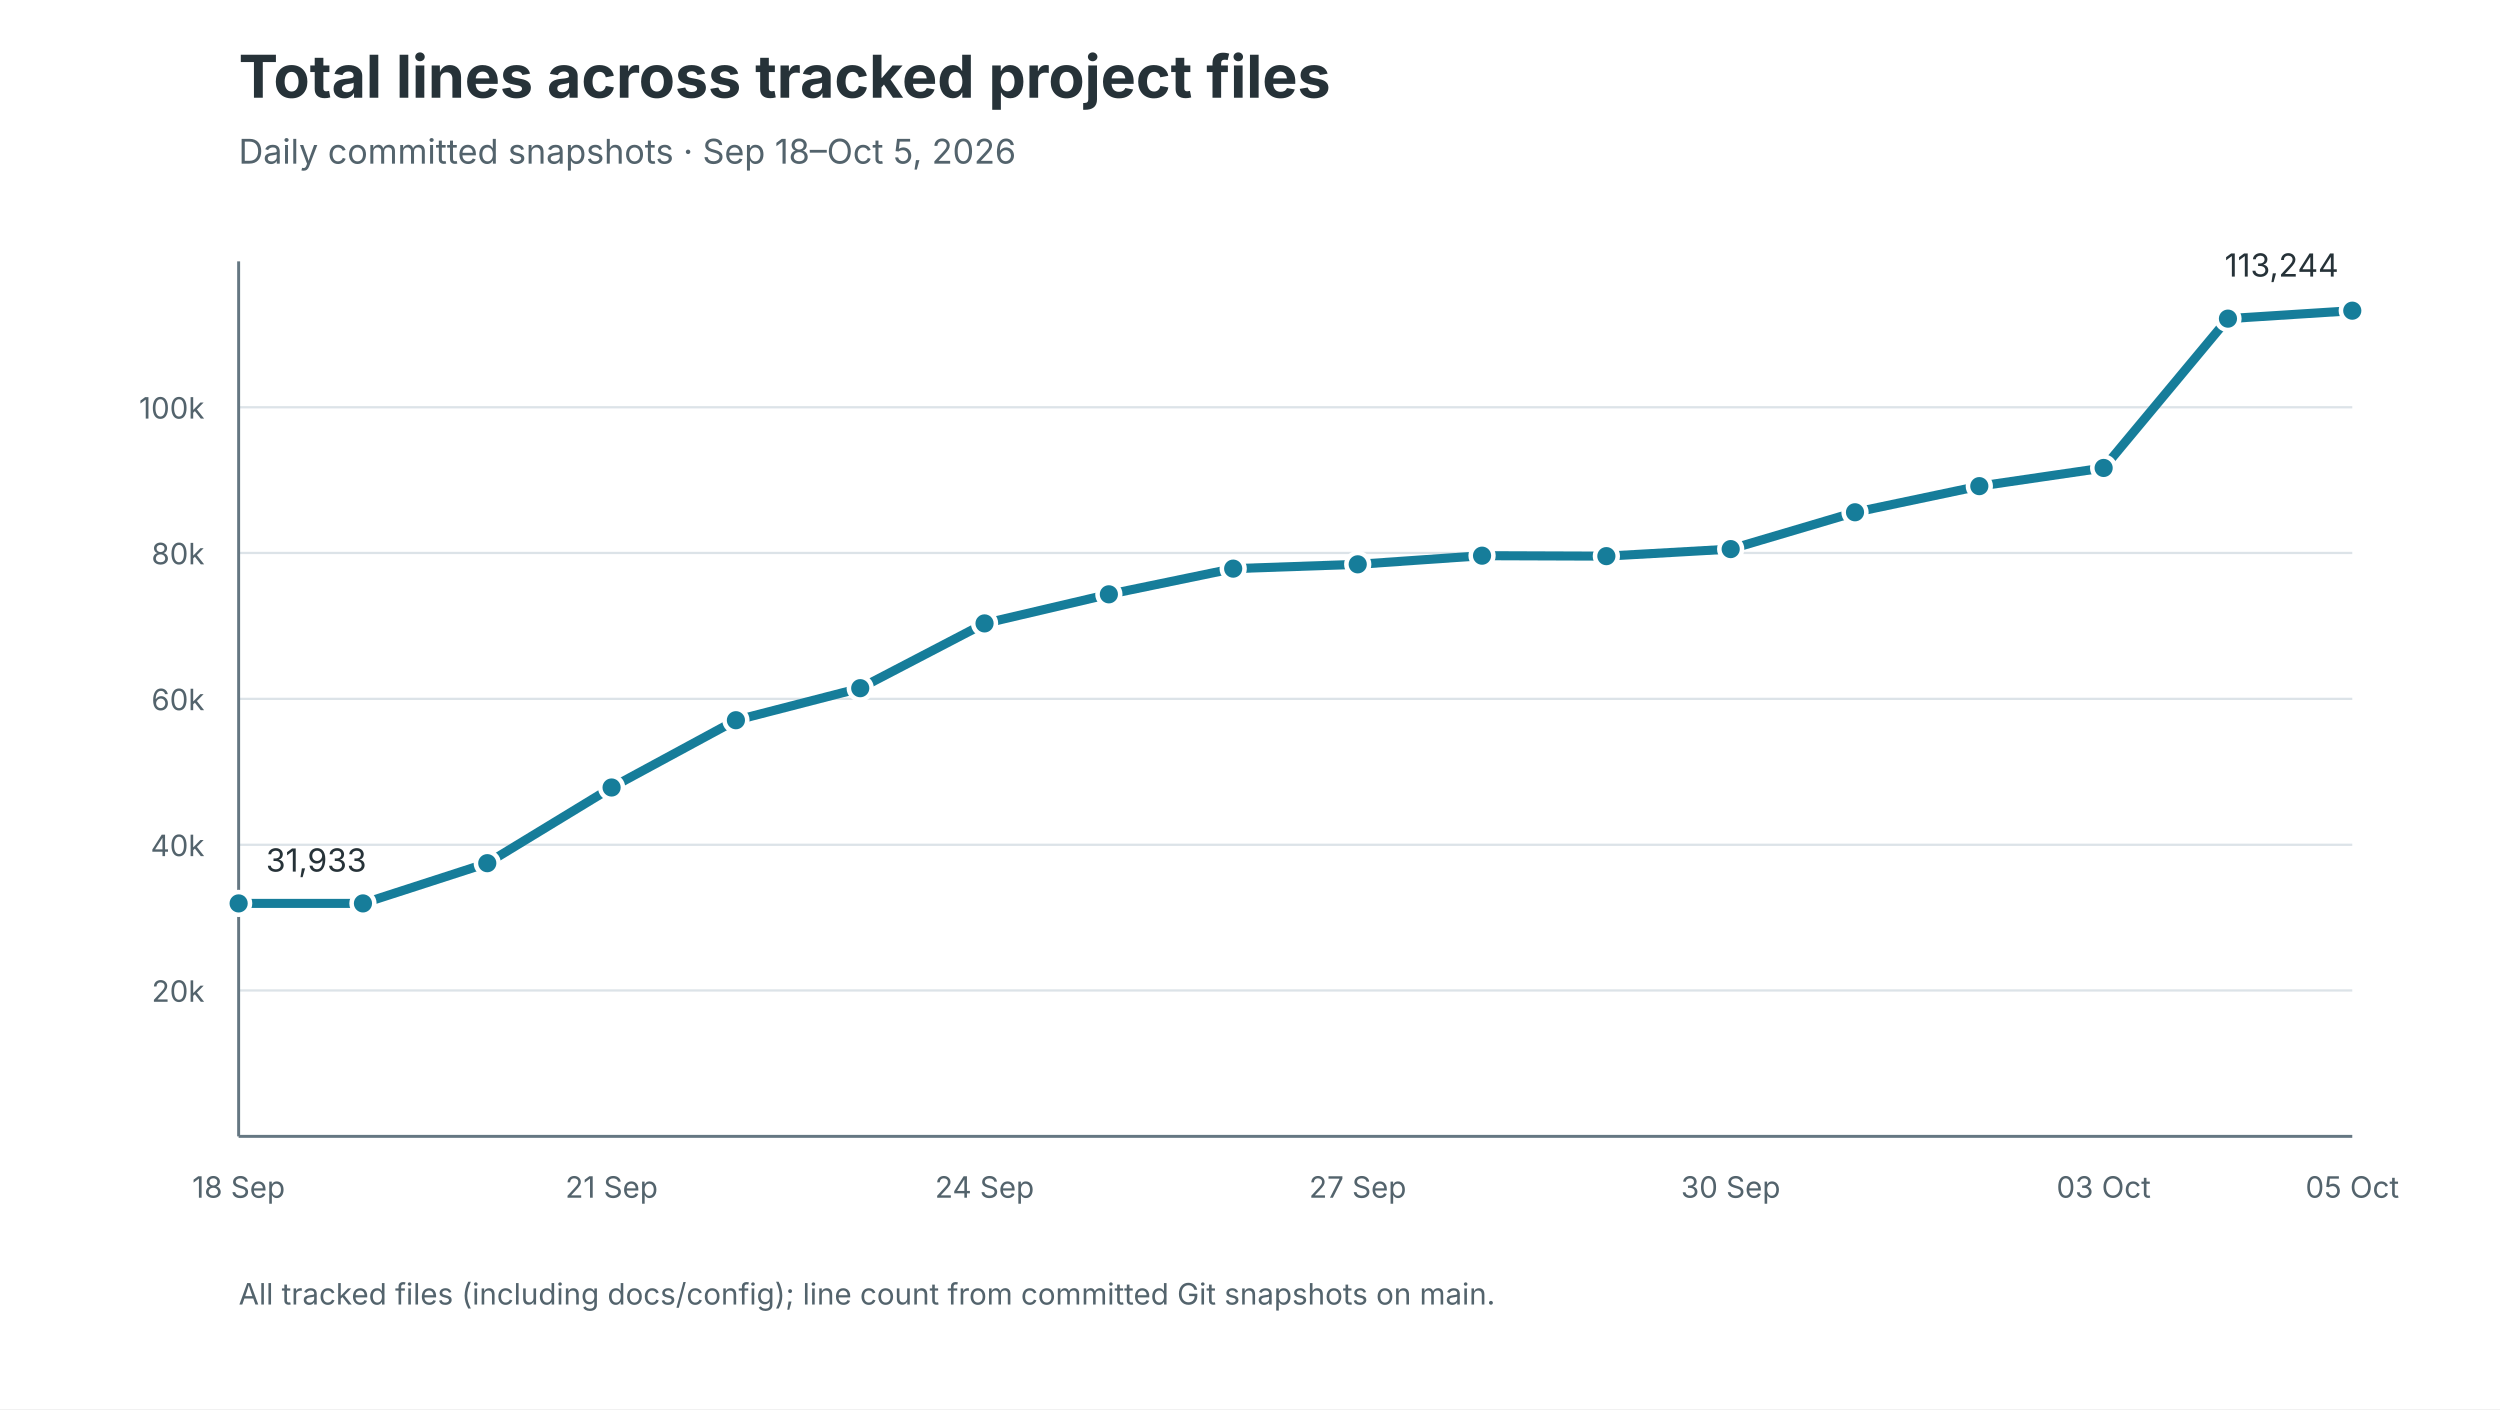
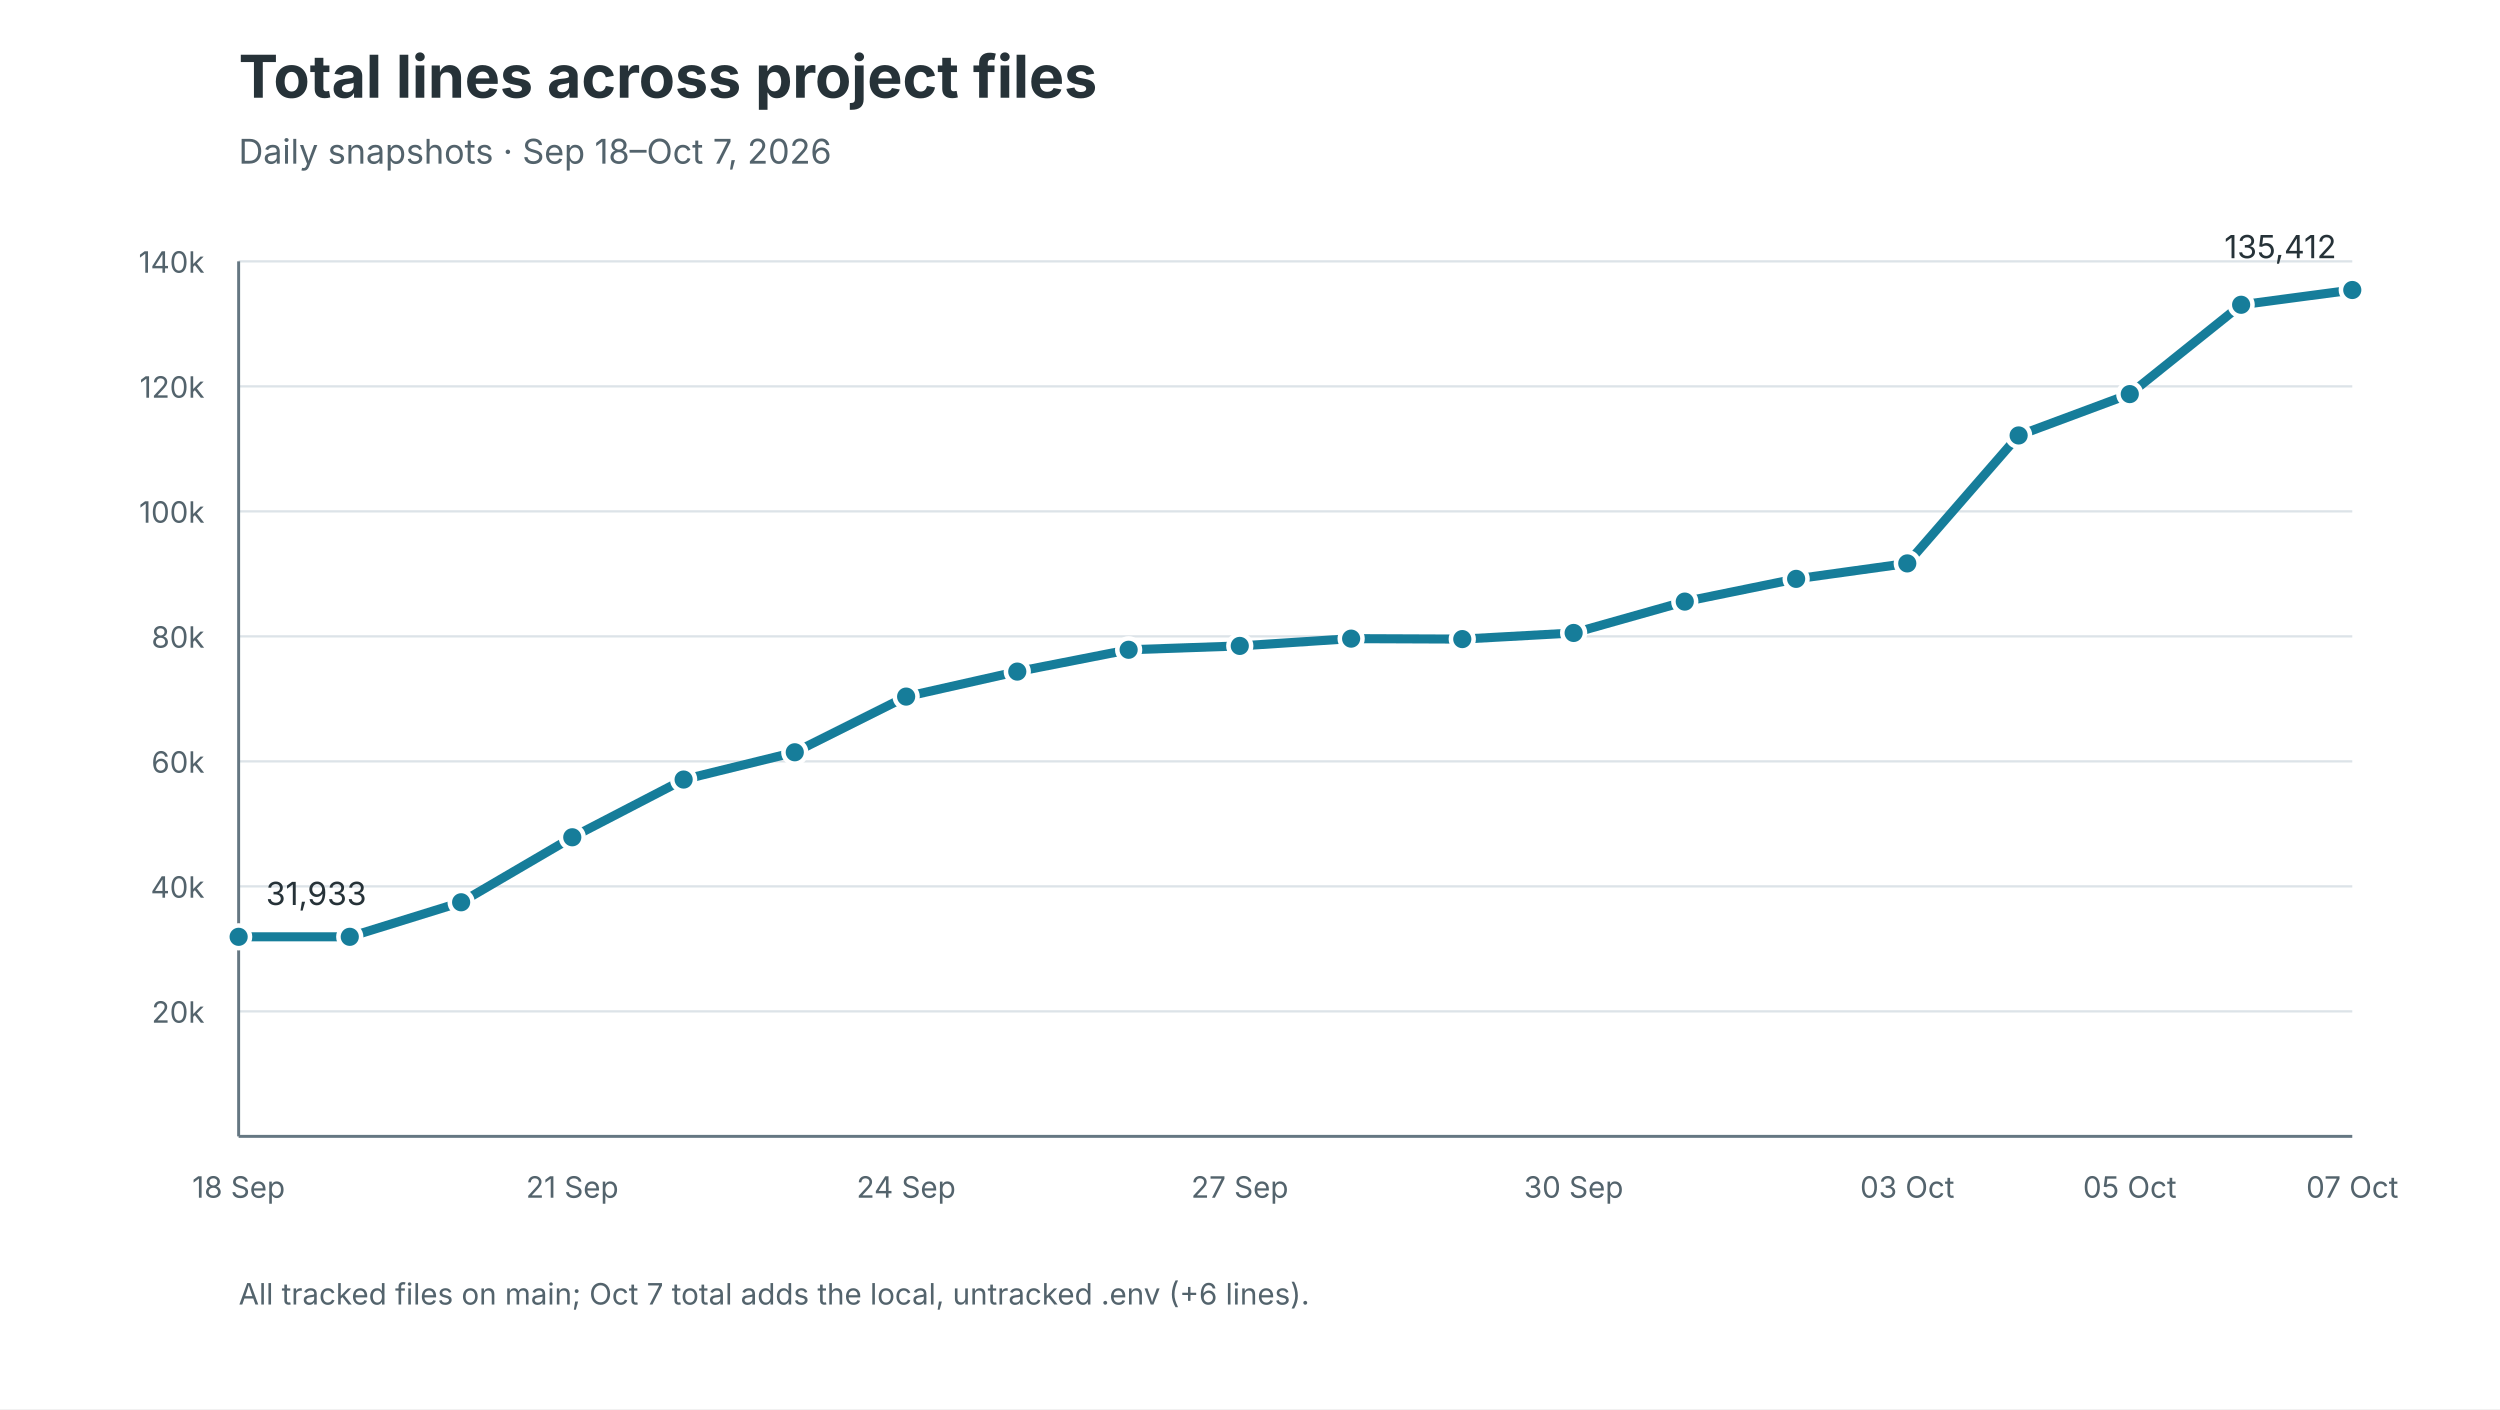
<svg xmlns="http://www.w3.org/2000/svg" width="1100" height="620" viewBox="0 0 1100 620" role="img" aria-labelledby="title desc">
  <rect width="100%" height="100%" fill="#ffffff" />
  <style>text{font-family:system-ui,-apple-system,BlinkMacSystemFont,"Segoe UI",sans-serif;fill:#263238}.grid{stroke:#dce3e8;stroke-width:1}.axis{stroke:#657782;stroke-width:1.3}.line{fill:none;stroke:#167d9a;stroke-width:4;stroke-linejoin:round;stroke-linecap:round}.point{fill:#167d9a;stroke:#fff;stroke-width:2}.small{font-size:13px;fill:#53636c}.label{font-size:14px}.title{font-size:26px;font-weight:700}.subtitle{font-size:15px;fill:#53636c}</style>
-   <text class="title" x="105" y="43">Total lines across tracked project files</text>
-   <text class="subtitle" x="105" y="72">Daily committed snapshots · Sep 18–Oct 5, 2026</text>
-   <line class="grid" x1="105" y1="435.8" x2="1035" y2="435.8" />
-   <text class="small" x="90" y="440.8" text-anchor="end">20k</text>
-   <line class="grid" x1="105" y1="371.7" x2="1035" y2="371.7" />
-   <text class="small" x="90" y="376.7" text-anchor="end">40k</text>
-   <line class="grid" x1="105" y1="307.5" x2="1035" y2="307.5" />
-   <text class="small" x="90" y="312.5" text-anchor="end">60k</text>
-   <line class="grid" x1="105" y1="243.3" x2="1035" y2="243.3" />
-   <text class="small" x="90" y="248.3" text-anchor="end">80k</text>
-   <line class="grid" x1="105" y1="179.2" x2="1035" y2="179.2" />
-   <text class="small" x="90" y="184.2" text-anchor="end">100k</text>
+   <text class="title" x="105" y="43">Total lines across project files</text>
+   <text class="subtitle" x="105" y="72">Daily snapshots · Sep 18–Oct 7, 2026</text>
+   <line class="grid" x1="105" y1="445.0" x2="1035" y2="445.0" />
+   <text class="small" x="90" y="450.0" text-anchor="end">20k</text>
+   <line class="grid" x1="105" y1="390.0" x2="1035" y2="390.0" />
+   <text class="small" x="90" y="395.0" text-anchor="end">40k</text>
+   <line class="grid" x1="105" y1="335.0" x2="1035" y2="335.0" />
+   <text class="small" x="90" y="340.0" text-anchor="end">60k</text>
+   <line class="grid" x1="105" y1="280.0" x2="1035" y2="280.0" />
+   <text class="small" x="90" y="285.0" text-anchor="end">80k</text>
+   <line class="grid" x1="105" y1="225.0" x2="1035" y2="225.0" />
+   <text class="small" x="90" y="230.0" text-anchor="end">100k</text>
+   <line class="grid" x1="105" y1="170.0" x2="1035" y2="170.0" />
+   <text class="small" x="90" y="175.0" text-anchor="end">120k</text>
+   <line class="grid" x1="105" y1="115.0" x2="1035" y2="115.0" />
+   <text class="small" x="90" y="120.0" text-anchor="end">140k</text>
  <line class="axis" x1="105" y1="115" x2="105" y2="500" />
  <line class="axis" x1="105" y1="500" x2="1035" y2="500" />
-   <polyline class="line" points="105.0,397.5 159.7,397.5 214.4,379.8 269.1,346.5 323.8,316.9 378.5,302.8 433.2,274.3 487.9,261.5 542.6,250.2 597.4,248.3 652.1,244.5 706.8,244.7 761.5,241.6 816.2,225.4 870.9,213.9 925.6,205.9 980.3,140.2 1035.0,136.7" />
-   <circle class="point" cx="105.0" cy="397.5" r="5" />
+   <polyline class="line" points="105.0,412.2 153.9,412.2 202.9,397.0 251.8,368.4 300.8,343.0 349.7,331.0 398.7,306.5 447.6,295.5 496.6,285.9 545.5,284.2 594.5,281.0 643.4,281.2 692.4,278.5 741.3,264.7 790.3,254.7 839.2,247.9 888.2,191.6 937.1,173.4 986.1,134.1 1035.0,127.6" />
+   <circle class="point" cx="105.0" cy="412.2" r="5" />
  <text class="small" x="105.0" y="527" text-anchor="middle">18 Sep</text>
-   <circle class="point" cx="159.7" cy="397.5" r="5" />
-   <circle class="point" cx="214.4" cy="379.8" r="5" />
-   <circle class="point" cx="269.1" cy="346.5" r="5" />
-   <text class="small" x="269.1" y="527" text-anchor="middle">21 Sep</text>
-   <circle class="point" cx="323.8" cy="316.9" r="5" />
-   <circle class="point" cx="378.5" cy="302.8" r="5" />
-   <circle class="point" cx="433.2" cy="274.3" r="5" />
-   <text class="small" x="433.2" y="527" text-anchor="middle">24 Sep</text>
-   <circle class="point" cx="487.9" cy="261.5" r="5" />
-   <circle class="point" cx="542.6" cy="250.2" r="5" />
-   <circle class="point" cx="597.4" cy="248.3" r="5" />
-   <text class="small" x="597.4" y="527" text-anchor="middle">27 Sep</text>
-   <circle class="point" cx="652.1" cy="244.5" r="5" />
-   <circle class="point" cx="706.8" cy="244.7" r="5" />
-   <circle class="point" cx="761.5" cy="241.6" r="5" />
-   <text class="small" x="761.5" y="527" text-anchor="middle">30 Sep</text>
-   <circle class="point" cx="816.2" cy="225.4" r="5" />
-   <circle class="point" cx="870.9" cy="213.9" r="5" />
-   <circle class="point" cx="925.6" cy="205.9" r="5" />
-   <text class="small" x="925.6" y="527" text-anchor="middle">03 Oct</text>
-   <circle class="point" cx="980.3" cy="140.2" r="5" />
-   <circle class="point" cx="1035.0" cy="136.7" r="5" />
-   <text class="small" x="1035.0" y="527" text-anchor="middle">05 Oct</text>
-   <text class="label" x="117.0" y="383.5">31,933</text>
-   <text class="label" x="1029.0" y="121.7" text-anchor="end">113,244</text>
-   <text class="small" x="105" y="574">All tracked files (including docs/config); line count from committed Git snapshots on main.</text>
+   <circle class="point" cx="153.9" cy="412.2" r="5" />
+   <circle class="point" cx="202.9" cy="397.0" r="5" />
+   <circle class="point" cx="251.8" cy="368.4" r="5" />
+   <text class="small" x="251.8" y="527" text-anchor="middle">21 Sep</text>
+   <circle class="point" cx="300.8" cy="343.0" r="5" />
+   <circle class="point" cx="349.7" cy="331.0" r="5" />
+   <circle class="point" cx="398.7" cy="306.5" r="5" />
+   <text class="small" x="398.7" y="527" text-anchor="middle">24 Sep</text>
+   <circle class="point" cx="447.6" cy="295.5" r="5" />
+   <circle class="point" cx="496.6" cy="285.9" r="5" />
+   <circle class="point" cx="545.5" cy="284.2" r="5" />
+   <text class="small" x="545.5" y="527" text-anchor="middle">27 Sep</text>
+   <circle class="point" cx="594.5" cy="281.0" r="5" />
+   <circle class="point" cx="643.4" cy="281.2" r="5" />
+   <circle class="point" cx="692.4" cy="278.5" r="5" />
+   <text class="small" x="692.4" y="527" text-anchor="middle">30 Sep</text>
+   <circle class="point" cx="741.3" cy="264.7" r="5" />
+   <circle class="point" cx="790.3" cy="254.7" r="5" />
+   <circle class="point" cx="839.2" cy="247.9" r="5" />
+   <text class="small" x="839.2" y="527" text-anchor="middle">03 Oct</text>
+   <circle class="point" cx="888.2" cy="191.6" r="5" />
+   <circle class="point" cx="937.1" cy="173.4" r="5" />
+   <text class="small" x="937.1" y="527" text-anchor="middle">05 Oct</text>
+   <circle class="point" cx="986.1" cy="134.1" r="5" />
+   <circle class="point" cx="1035.0" cy="127.6" r="5" />
+   <text class="small" x="1035.0" y="527" text-anchor="middle">07 Oct</text>
+   <text class="label" x="117.0" y="398.2">31,933</text>
+   <text class="label" x="1028.0" y="113.6" text-anchor="end">135,412</text>
+   <text class="small" x="105" y="574">All tracked files on main; Oct 7 total adds the local, untracked .env (+6 lines).</text>
</svg>
